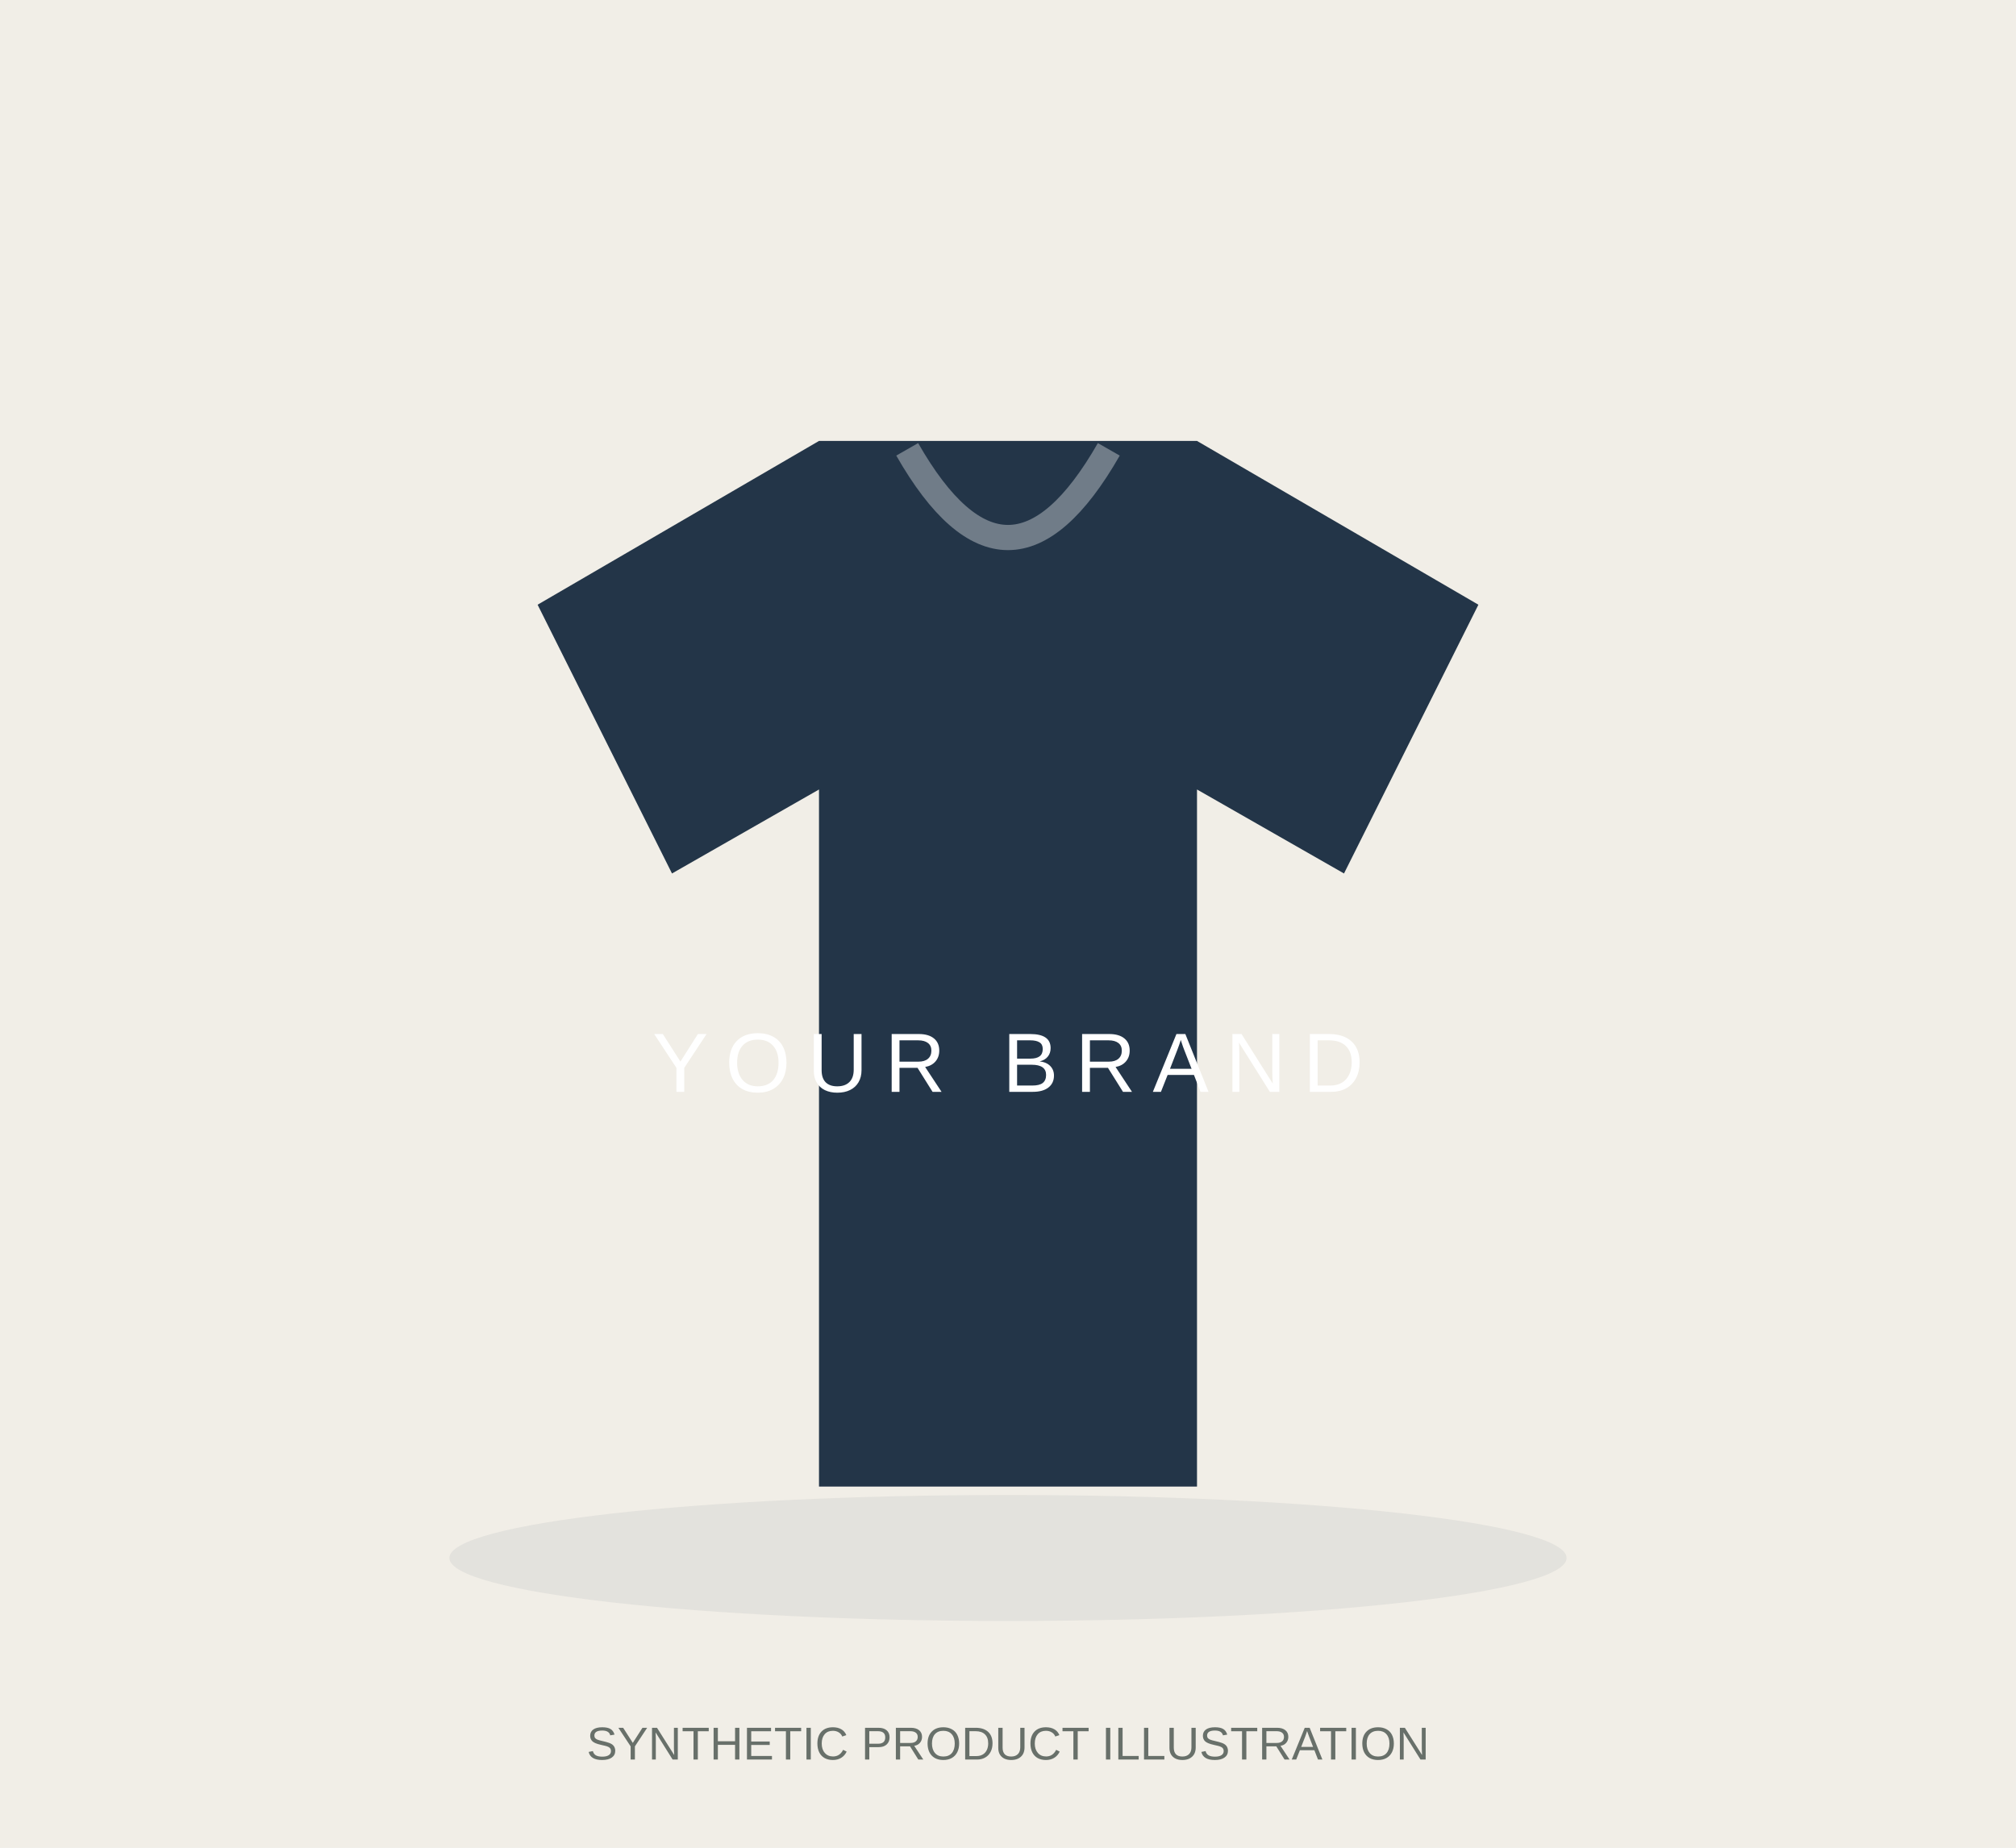
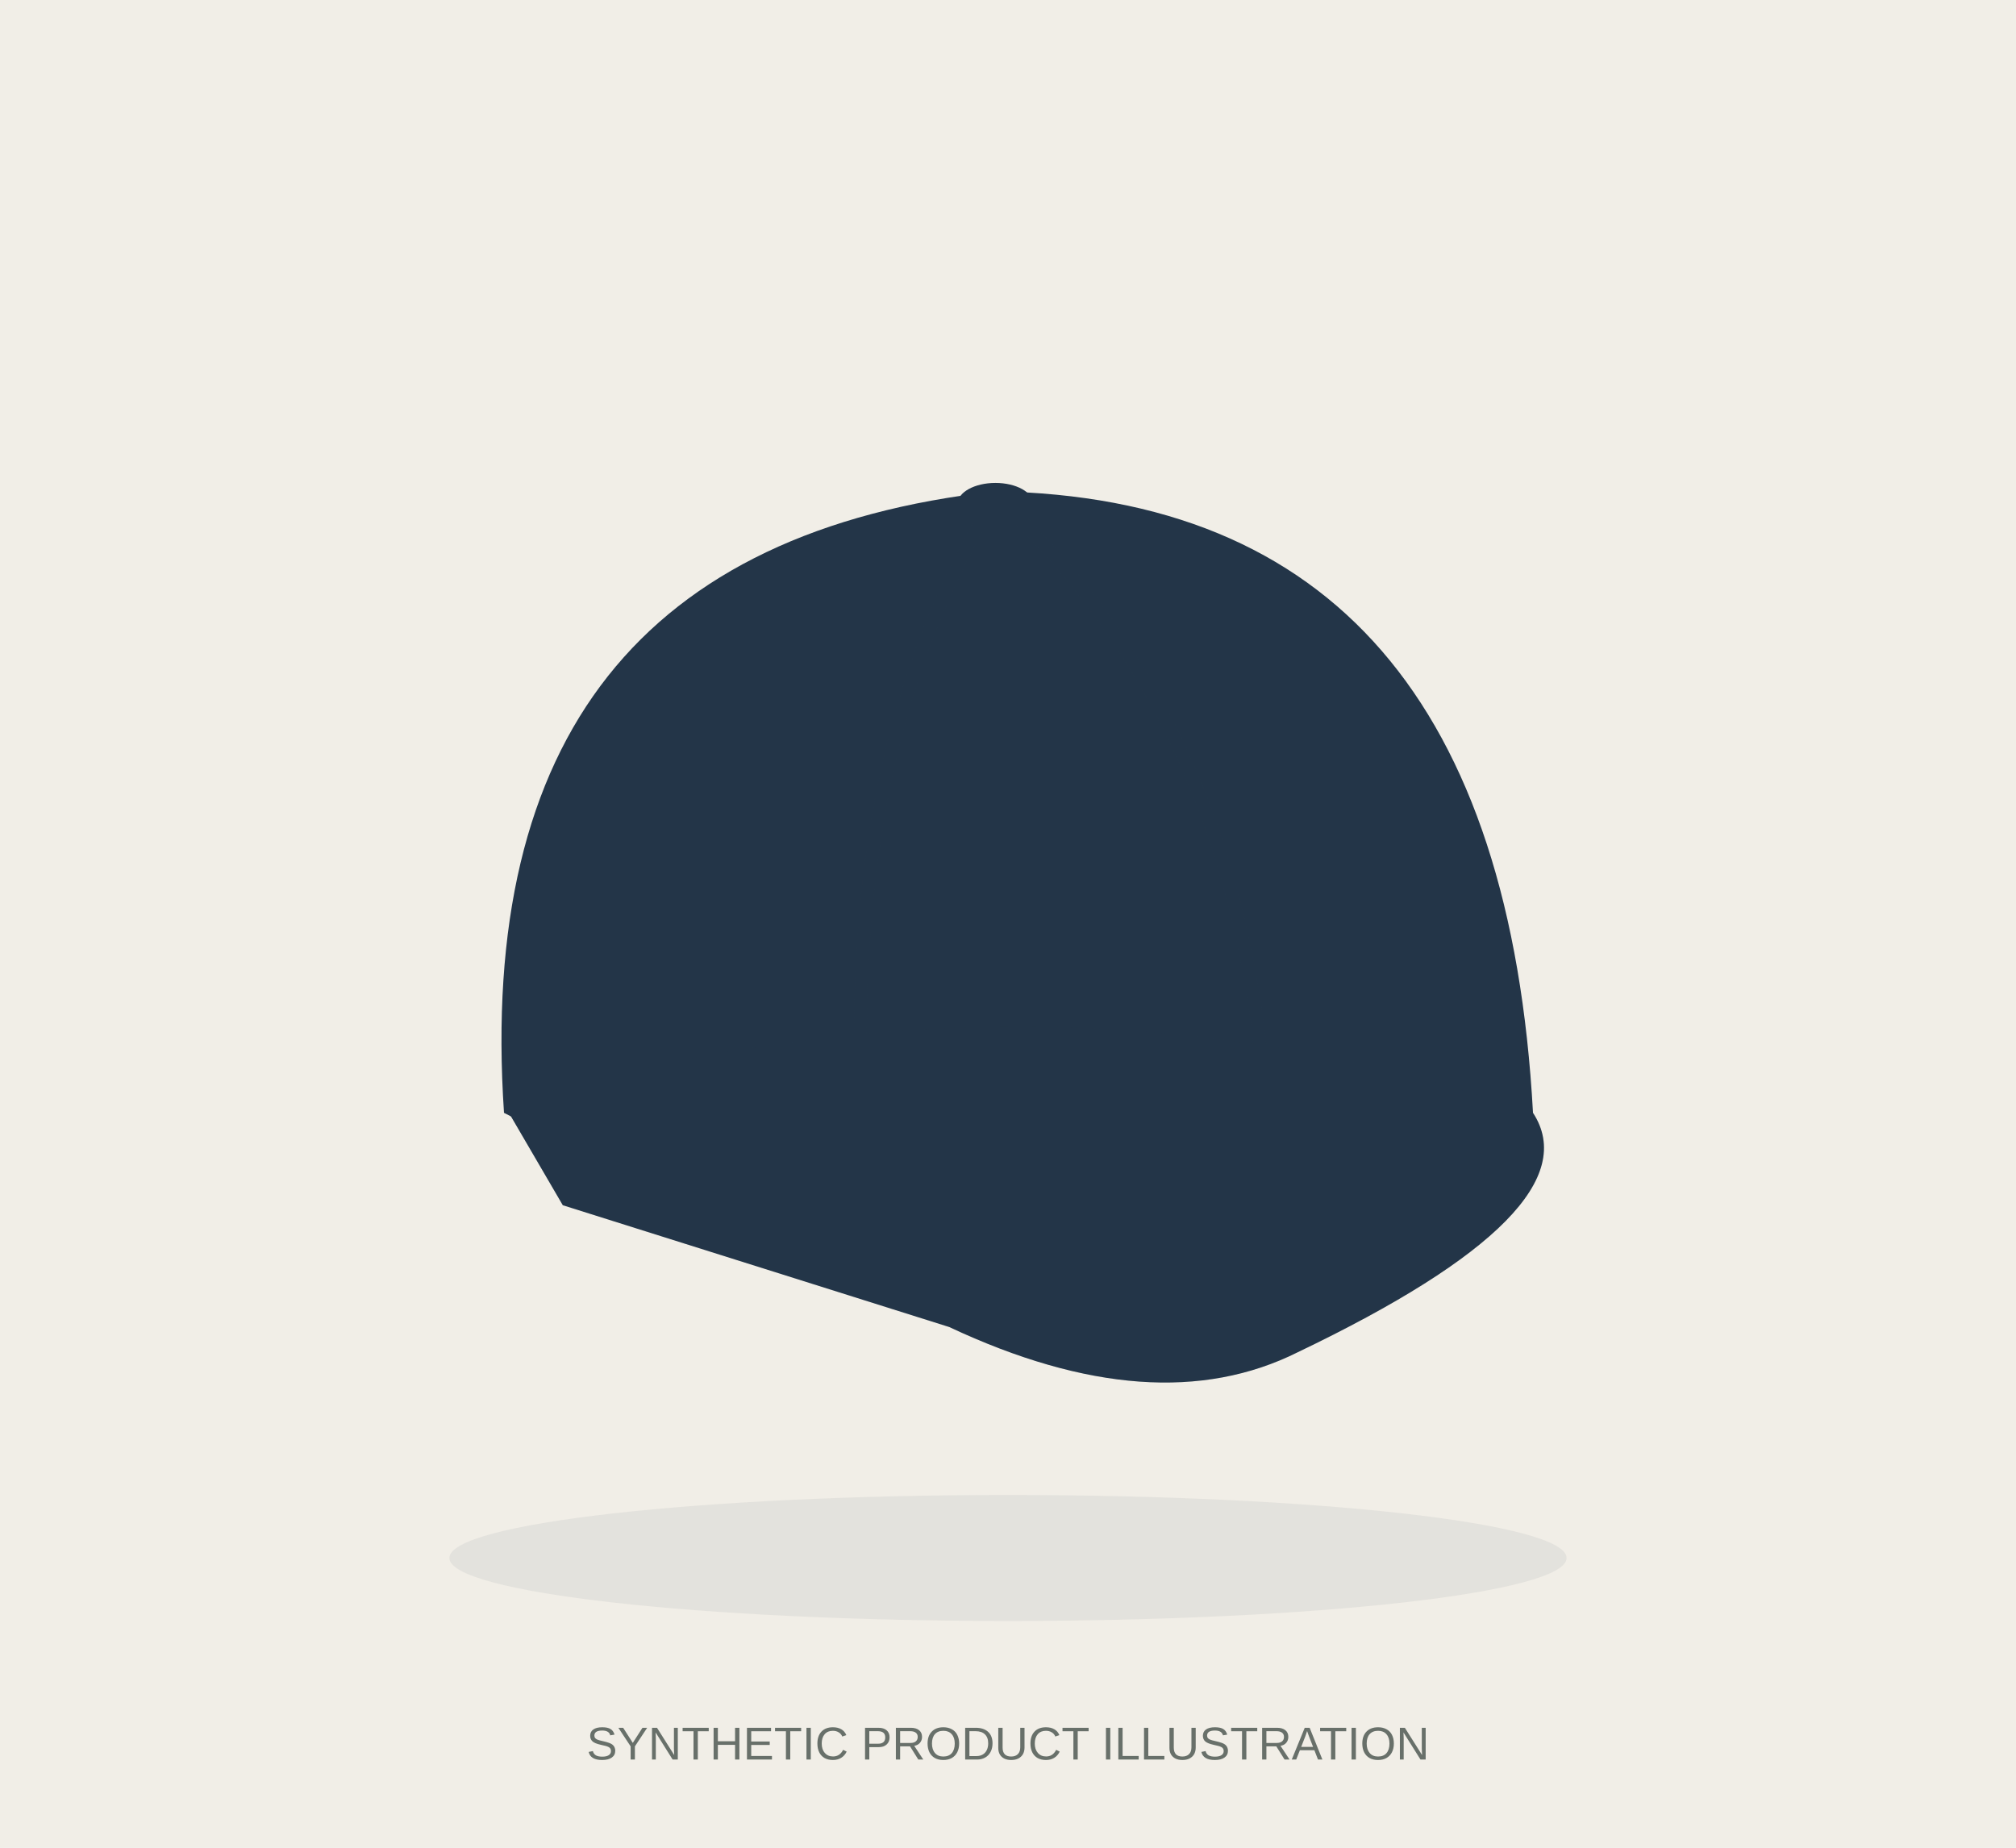
<svg xmlns="http://www.w3.org/2000/svg" width="480" height="440" viewBox="0 0 480 440">
  <rect width="480" height="440" fill="#f1eee7" />
  <ellipse cx="240" cy="371" rx="133" ry="15" fill="#233548" opacity=".07" />
-   <path d="M128 144 195 105h90l67 39-32 64-35-20v166H195V188l-35 20z" fill="#233548" />
-   <path d="M216 107q24 42 48 0" fill="none" stroke="#fff" opacity=".35" stroke-width="6" />
-   <text x="240" y="260" fill="white" font-family="Arial" font-size="20" text-anchor="middle" letter-spacing="4">YOUR BRAND</text>
+   <g data-product-kind="cap">
+     <path d="M120 265Q111 131 237 117Q357 119 365 265L305 290H169Z" fill="#233548" />
+     <path d="M236 120Q203 175 205 255m34-135q55 52 62 139" fill="none" stroke="#233548" opacity=".25" stroke-width="3" />
+     <path d="M120 263Q249 225 365 265Q380 288 309 322Q275 339 226 316L134 287Z" fill="#233548" />
+     <path d="M120 263Q249 225 365 265Q380 288 309 322Q275 339 226 316L134 287Z" fill="#233548" opacity=".12" />
+     <ellipse cx="237" cy="120" rx="9" ry="5" fill="#233548" />
+   </g>
  <text x="240" y="419" fill="#68706a" font-family="Arial" font-size="11" text-anchor="middle">SYNTHETIC PRODUCT ILLUSTRATION</text>
</svg>
